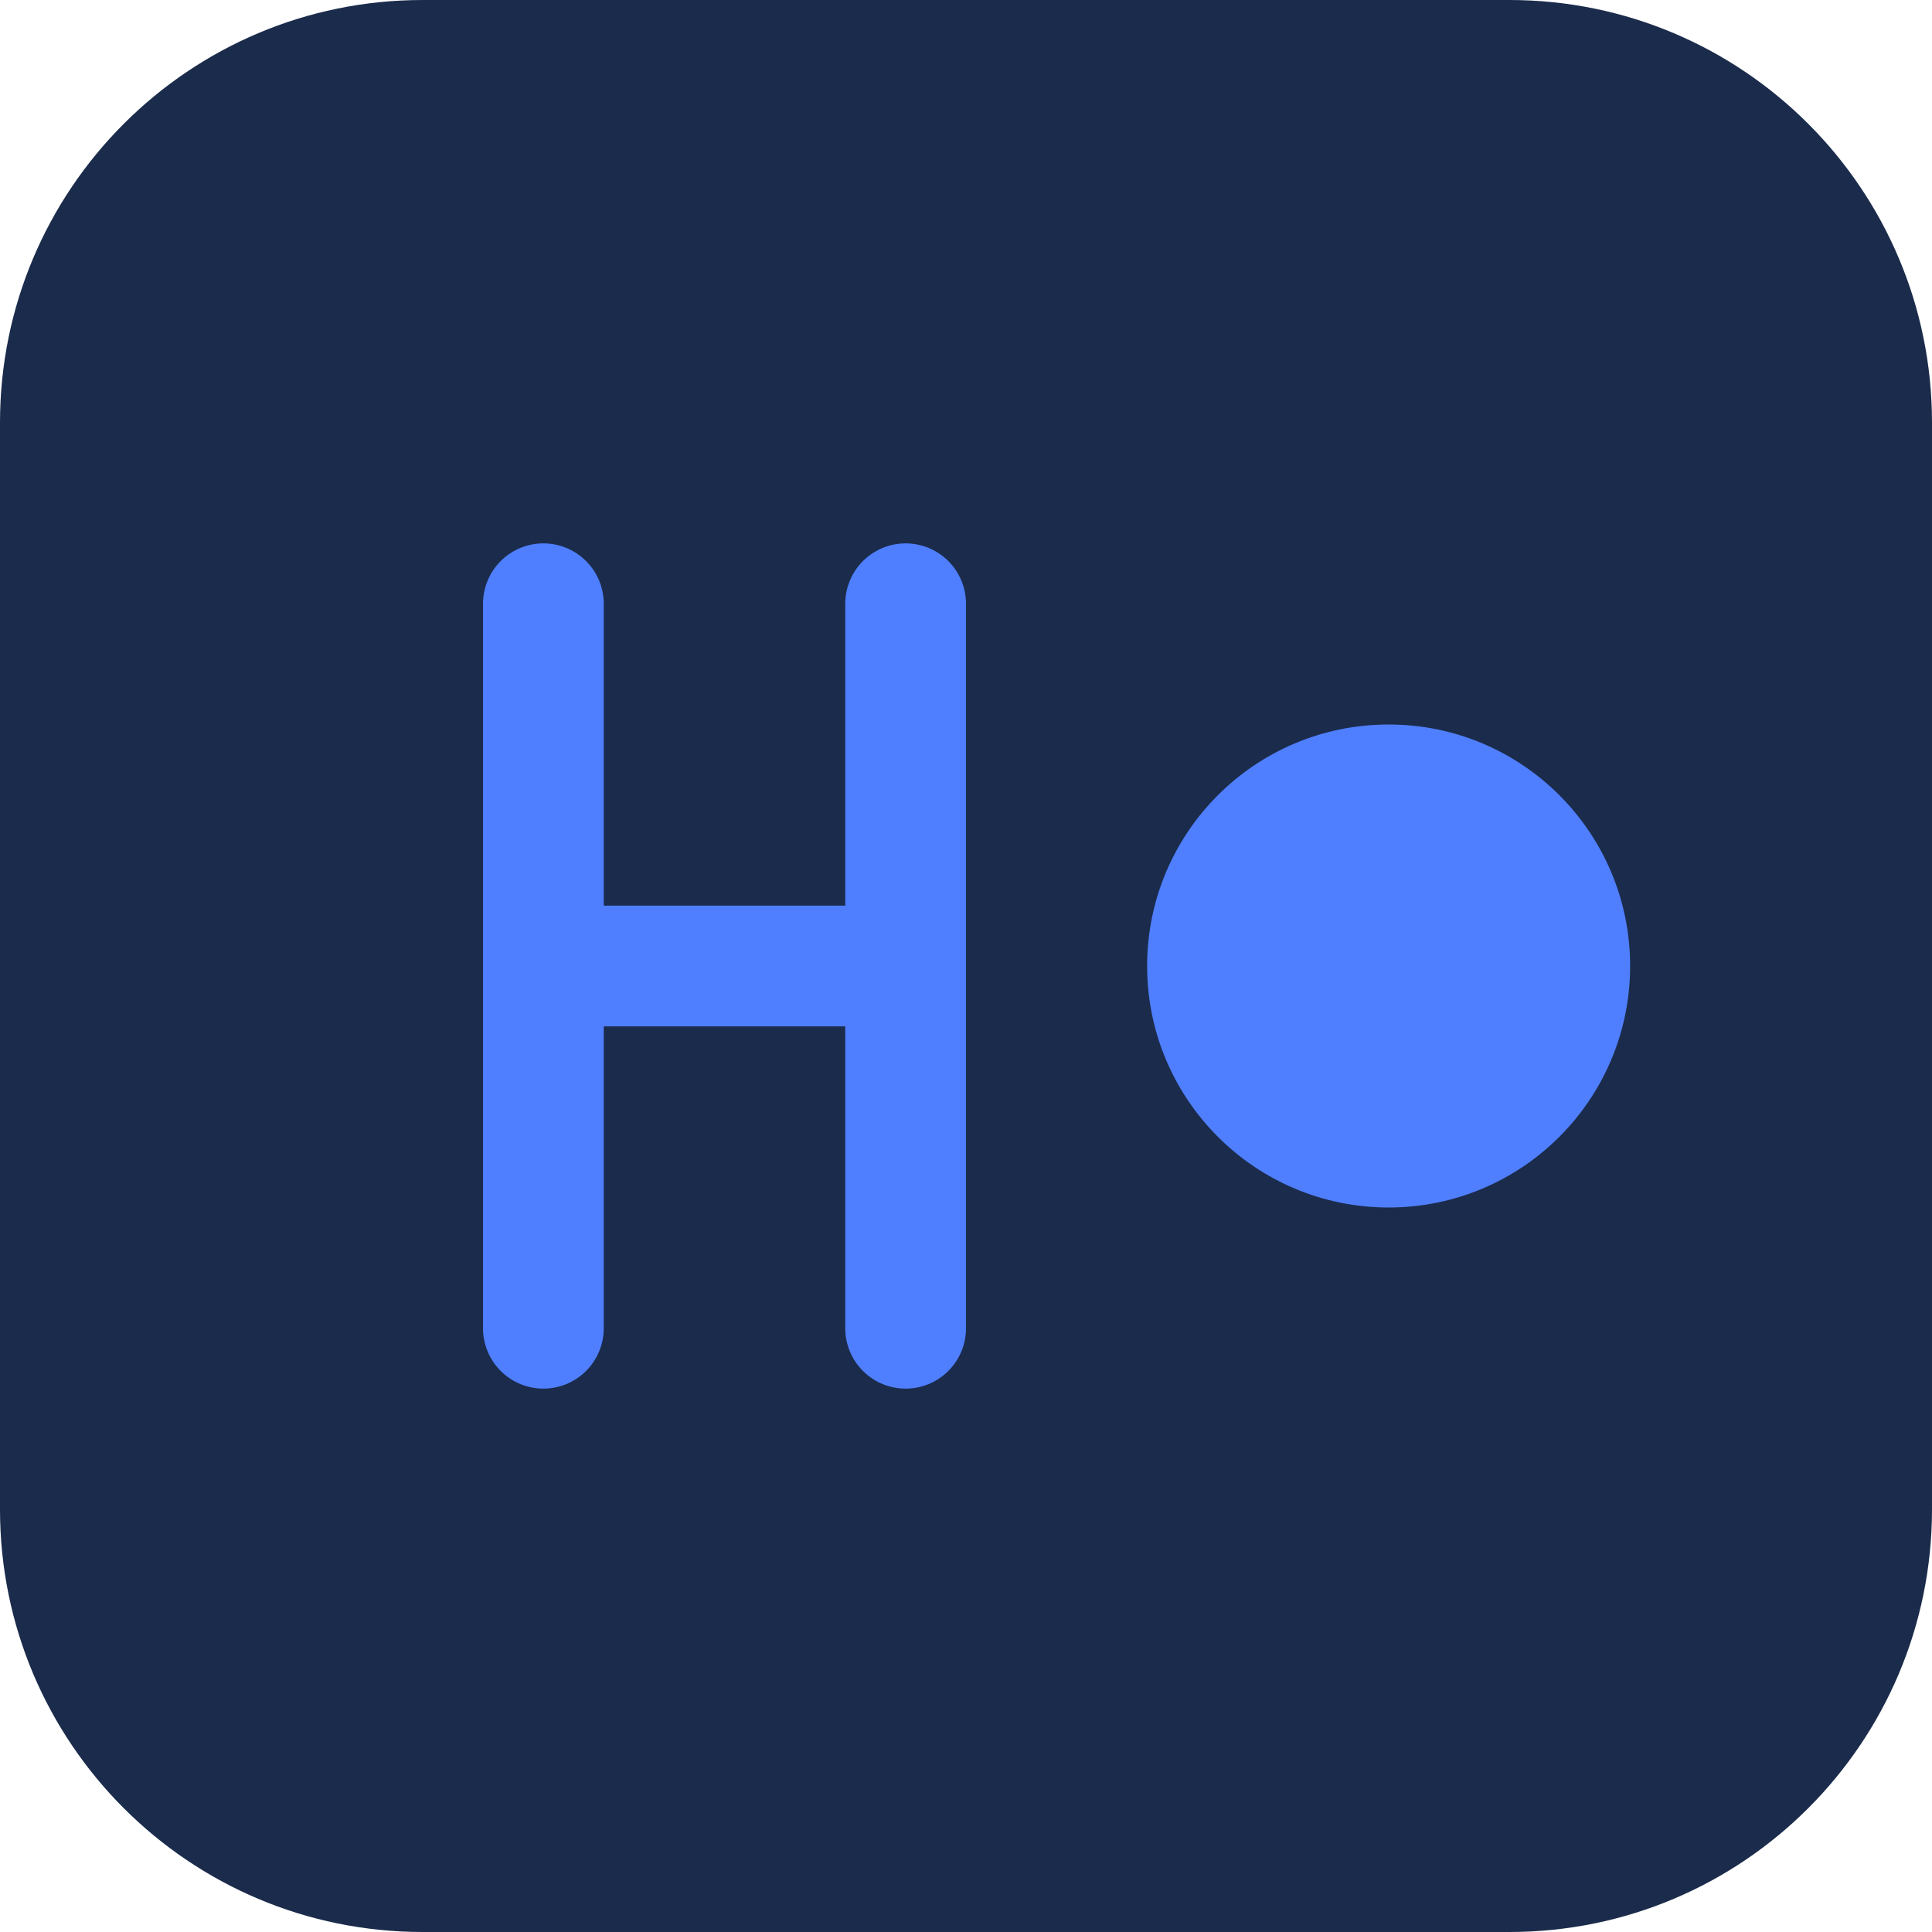
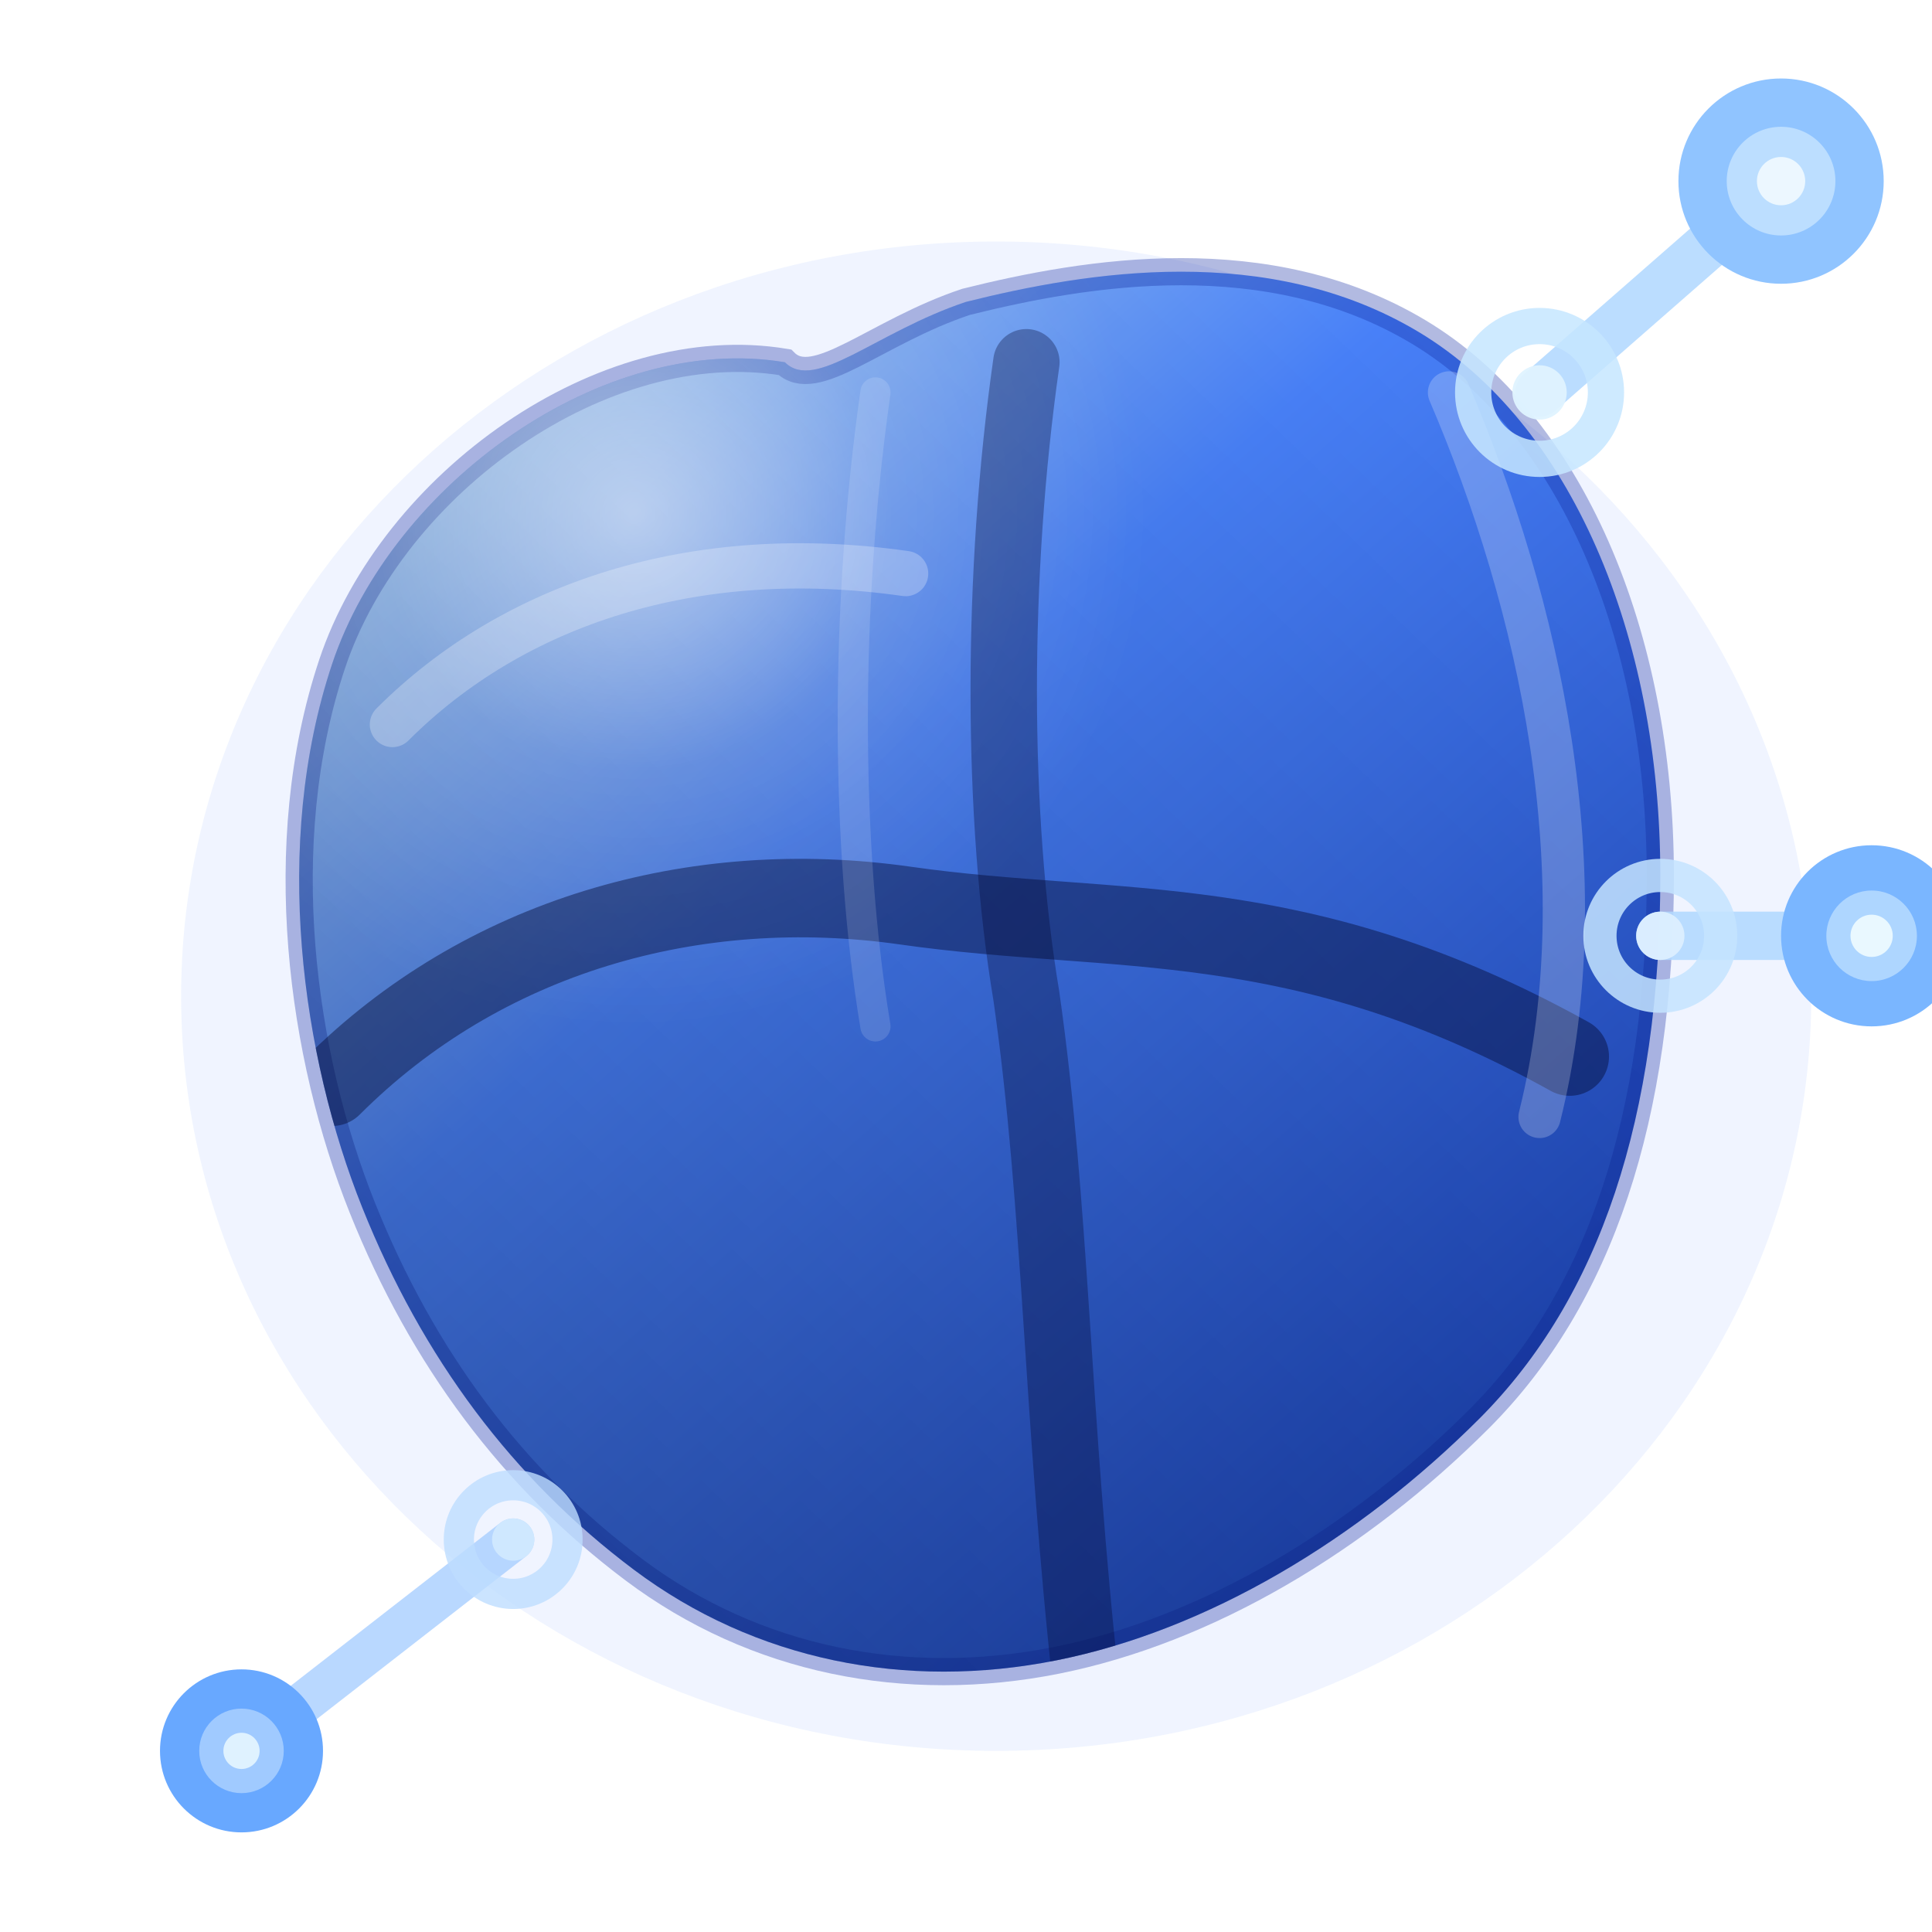
- <svg xmlns="http://www.w3.org/2000/svg" viewBox="0 0 64 64" role="img" aria-label="Huplex Corp">
-   <rect width="64" height="64" rx="14" fill="#1B2B4B" />
-   <path d="M18 20v24M18 32h12M30 20v24" stroke="#4F7FFF" stroke-width="4" stroke-linecap="round" />
-   <circle cx="46" cy="32" r="8" fill="#4F7FFF" />
+ <svg xmlns="http://www.w3.org/2000/svg" viewBox="0 0 64 64" fill="none" role="img" aria-label="Huplex Corp">
+   <defs>
+     <linearGradient id="hxc-g" x1="11" y1="9" x2="53" y2="57" gradientUnits="userSpaceOnUse">
+       <stop offset="0" stop-color="#C2E8FF" />
+       <stop offset="0.38" stop-color="#4A84FF" />
+       <stop offset="1" stop-color="#1236A8" />
+     </linearGradient>
+     <linearGradient id="hxc-d" x1="54" y1="10" x2="10" y2="56" gradientUnits="userSpaceOnUse">
+       <stop stop-color="#000" stop-opacity="0" />
+       <stop offset="1" stop-color="#000" stop-opacity="0.28" />
+     </linearGradient>
+     <radialGradient id="hxc-s" cx="21" cy="17" r="17" gradientUnits="userSpaceOnUse">
+       <stop stop-color="#fff" stop-opacity="0.50" />
+       <stop offset="0.5" stop-color="#fff" stop-opacity="0.12" />
+       <stop offset="1" stop-color="#fff" stop-opacity="0" />
+     </radialGradient>
+     <clipPath id="hxc-c">
+       <path d="M26 12 C20 11 13 16 11 22 C9 28 10 35 12 40 C14 45 17 49 21 52 C25 55 30 56 35 55 C40 54 45 51 49 47 C53 43 55 37 55 29 C55 21 52 14 47 11 C42 8 36 9 32 10 C29 11 27 13 26 12 Z" />
+     </clipPath>
+   </defs>
+   <ellipse cx="33" cy="33" rx="27" ry="25" fill="#3A75FF" opacity="0.08" />
+   <path d="M26 12 C20 11 13 16 11 22 C9 28 10 35 12 40 C14 45 17 49 21 52 C25 55 30 56 35 55 C40 54 45 51 49 47 C53 43 55 37 55 29 C55 21 52 14 47 11 C42 8 36 9 32 10 C29 11 27 13 26 12 Z" fill="url(#hxc-g)" stroke="rgba(14,40,160,0.32)" stroke-width="0.9" />
+   <path d="M26 12 C20 11 13 16 11 22 C9 28 10 35 12 40 C14 45 17 49 21 52 C25 55 30 56 35 55 C40 54 45 51 49 47 C53 43 55 37 55 29 C55 21 52 14 47 11 C42 8 36 9 32 10 C29 11 27 13 26 12 Z" fill="url(#hxc-d)" />
+   <path d="M26 12 C20 11 13 16 11 22 C9 28 10 35 12 40 C14 45 17 49 21 52 C25 55 30 56 35 55 C40 54 45 51 49 47 C53 43 55 37 55 29 C55 21 52 14 47 11 C42 8 36 9 32 10 C29 11 27 13 26 12 Z" fill="url(#hxc-s)" />
+   <g clip-path="url(#hxc-c)" fill="none" stroke-linecap="round">
+     <path d="M11 36 C16 31 23 29 30 30 C37 31 43 30 52 35" stroke="rgba(0,5,45,0.42)" stroke-width="2.6" />
+     <path d="M34 12 C33 19 33 27 34 33 C35 40 35 47 36 56" stroke="rgba(0,5,45,0.32)" stroke-width="2.2" />
+     <path d="M13 24 C17 20 23 18 30 19" stroke="rgba(255,255,255,0.26)" stroke-width="1.5" />
+     <path d="M48 13 C51 20 53 29 51 37" stroke="rgba(255,255,255,0.22)" stroke-width="1.4" />
+     <path d="M29 13 C28 20 28 28 29 34" stroke="rgba(255,255,255,0.14)" stroke-width="1.0" />
+   </g>
+   <line x1="51" y1="13" x2="59" y2="6" stroke="#B2D9FF" stroke-width="1.6" stroke-linecap="round" opacity="0.88" />
+   <circle cx="51" cy="13" r="2.2" fill="none" stroke="#C6E6FF" stroke-width="1.2" opacity="0.85" />
+   <circle cx="51" cy="13" r="0.9" fill="#DFF3FF" opacity="0.95" />
+   <circle cx="59" cy="6" r="3.4" fill="#90C4FF" />
+   <circle cx="59" cy="6" r="1.8" fill="#C6E4FF" opacity="0.82" />
+   <circle cx="59" cy="6" r="0.8" fill="#EEF9FF" opacity="0.95" />
+   <line x1="55" y1="31" x2="62" y2="31" stroke="#B2D9FF" stroke-width="1.6" stroke-linecap="round" opacity="0.88" />
+   <circle cx="55" cy="31" r="2.0" fill="none" stroke="#C4E4FF" stroke-width="1.1" opacity="0.85" />
+   <circle cx="55" cy="31" r="0.8" fill="#DCEFFF" opacity="0.95" />
+   <circle cx="62" cy="31" r="3.0" fill="#7AB6FF" />
+   <circle cx="62" cy="31" r="1.5" fill="#BCDEFF" opacity="0.80" />
+   <circle cx="62" cy="31" r="0.7" fill="#ECFAFF" opacity="0.95" />
+   <line x1="17" y1="51" x2="8" y2="58" stroke="#AACFFF" stroke-width="1.4" stroke-linecap="round" opacity="0.82" />
+   <circle cx="17" cy="51" r="1.8" fill="none" stroke="#BEDDFF" stroke-width="1.0" opacity="0.80" />
+   <circle cx="17" cy="51" r="0.7" fill="#D2EAFF" opacity="0.90" />
+   <circle cx="8" cy="58" r="2.7" fill="#68A8FF" />
+   <circle cx="8" cy="58" r="1.4" fill="#B0D4FF" opacity="0.78" />
+   <circle cx="8" cy="58" r="0.6" fill="#E6F6FF" opacity="0.90" />
</svg>
